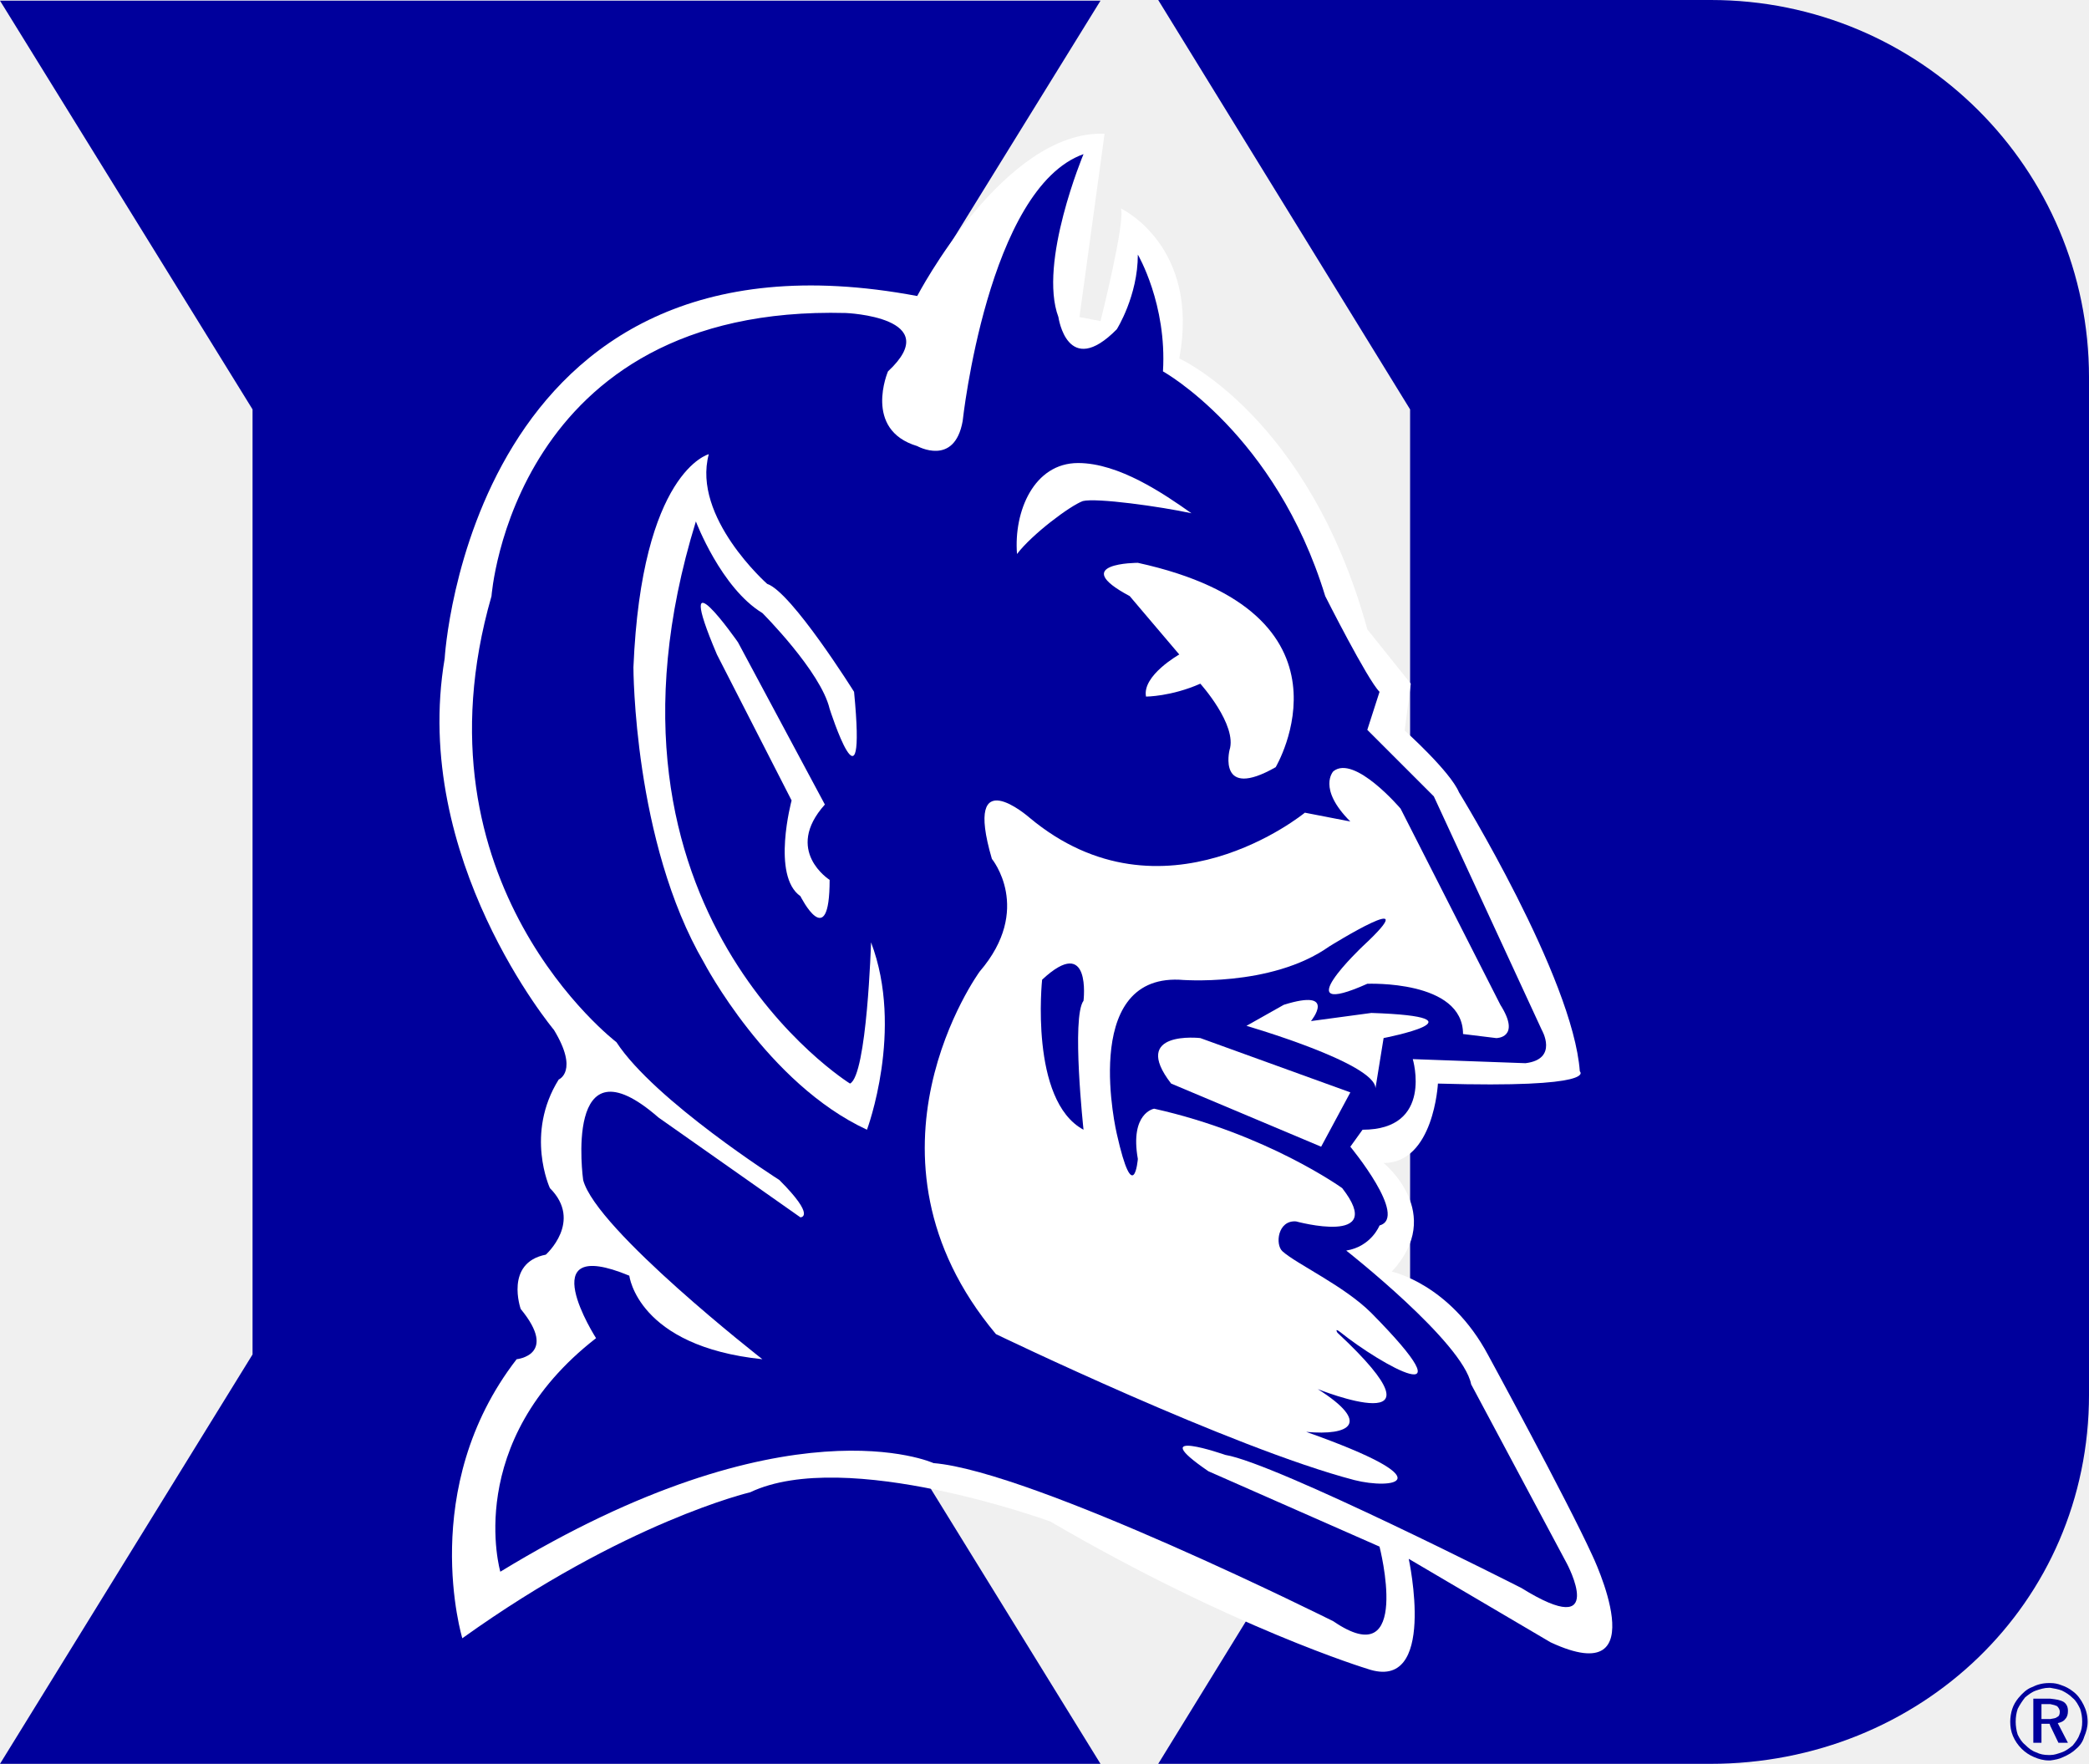
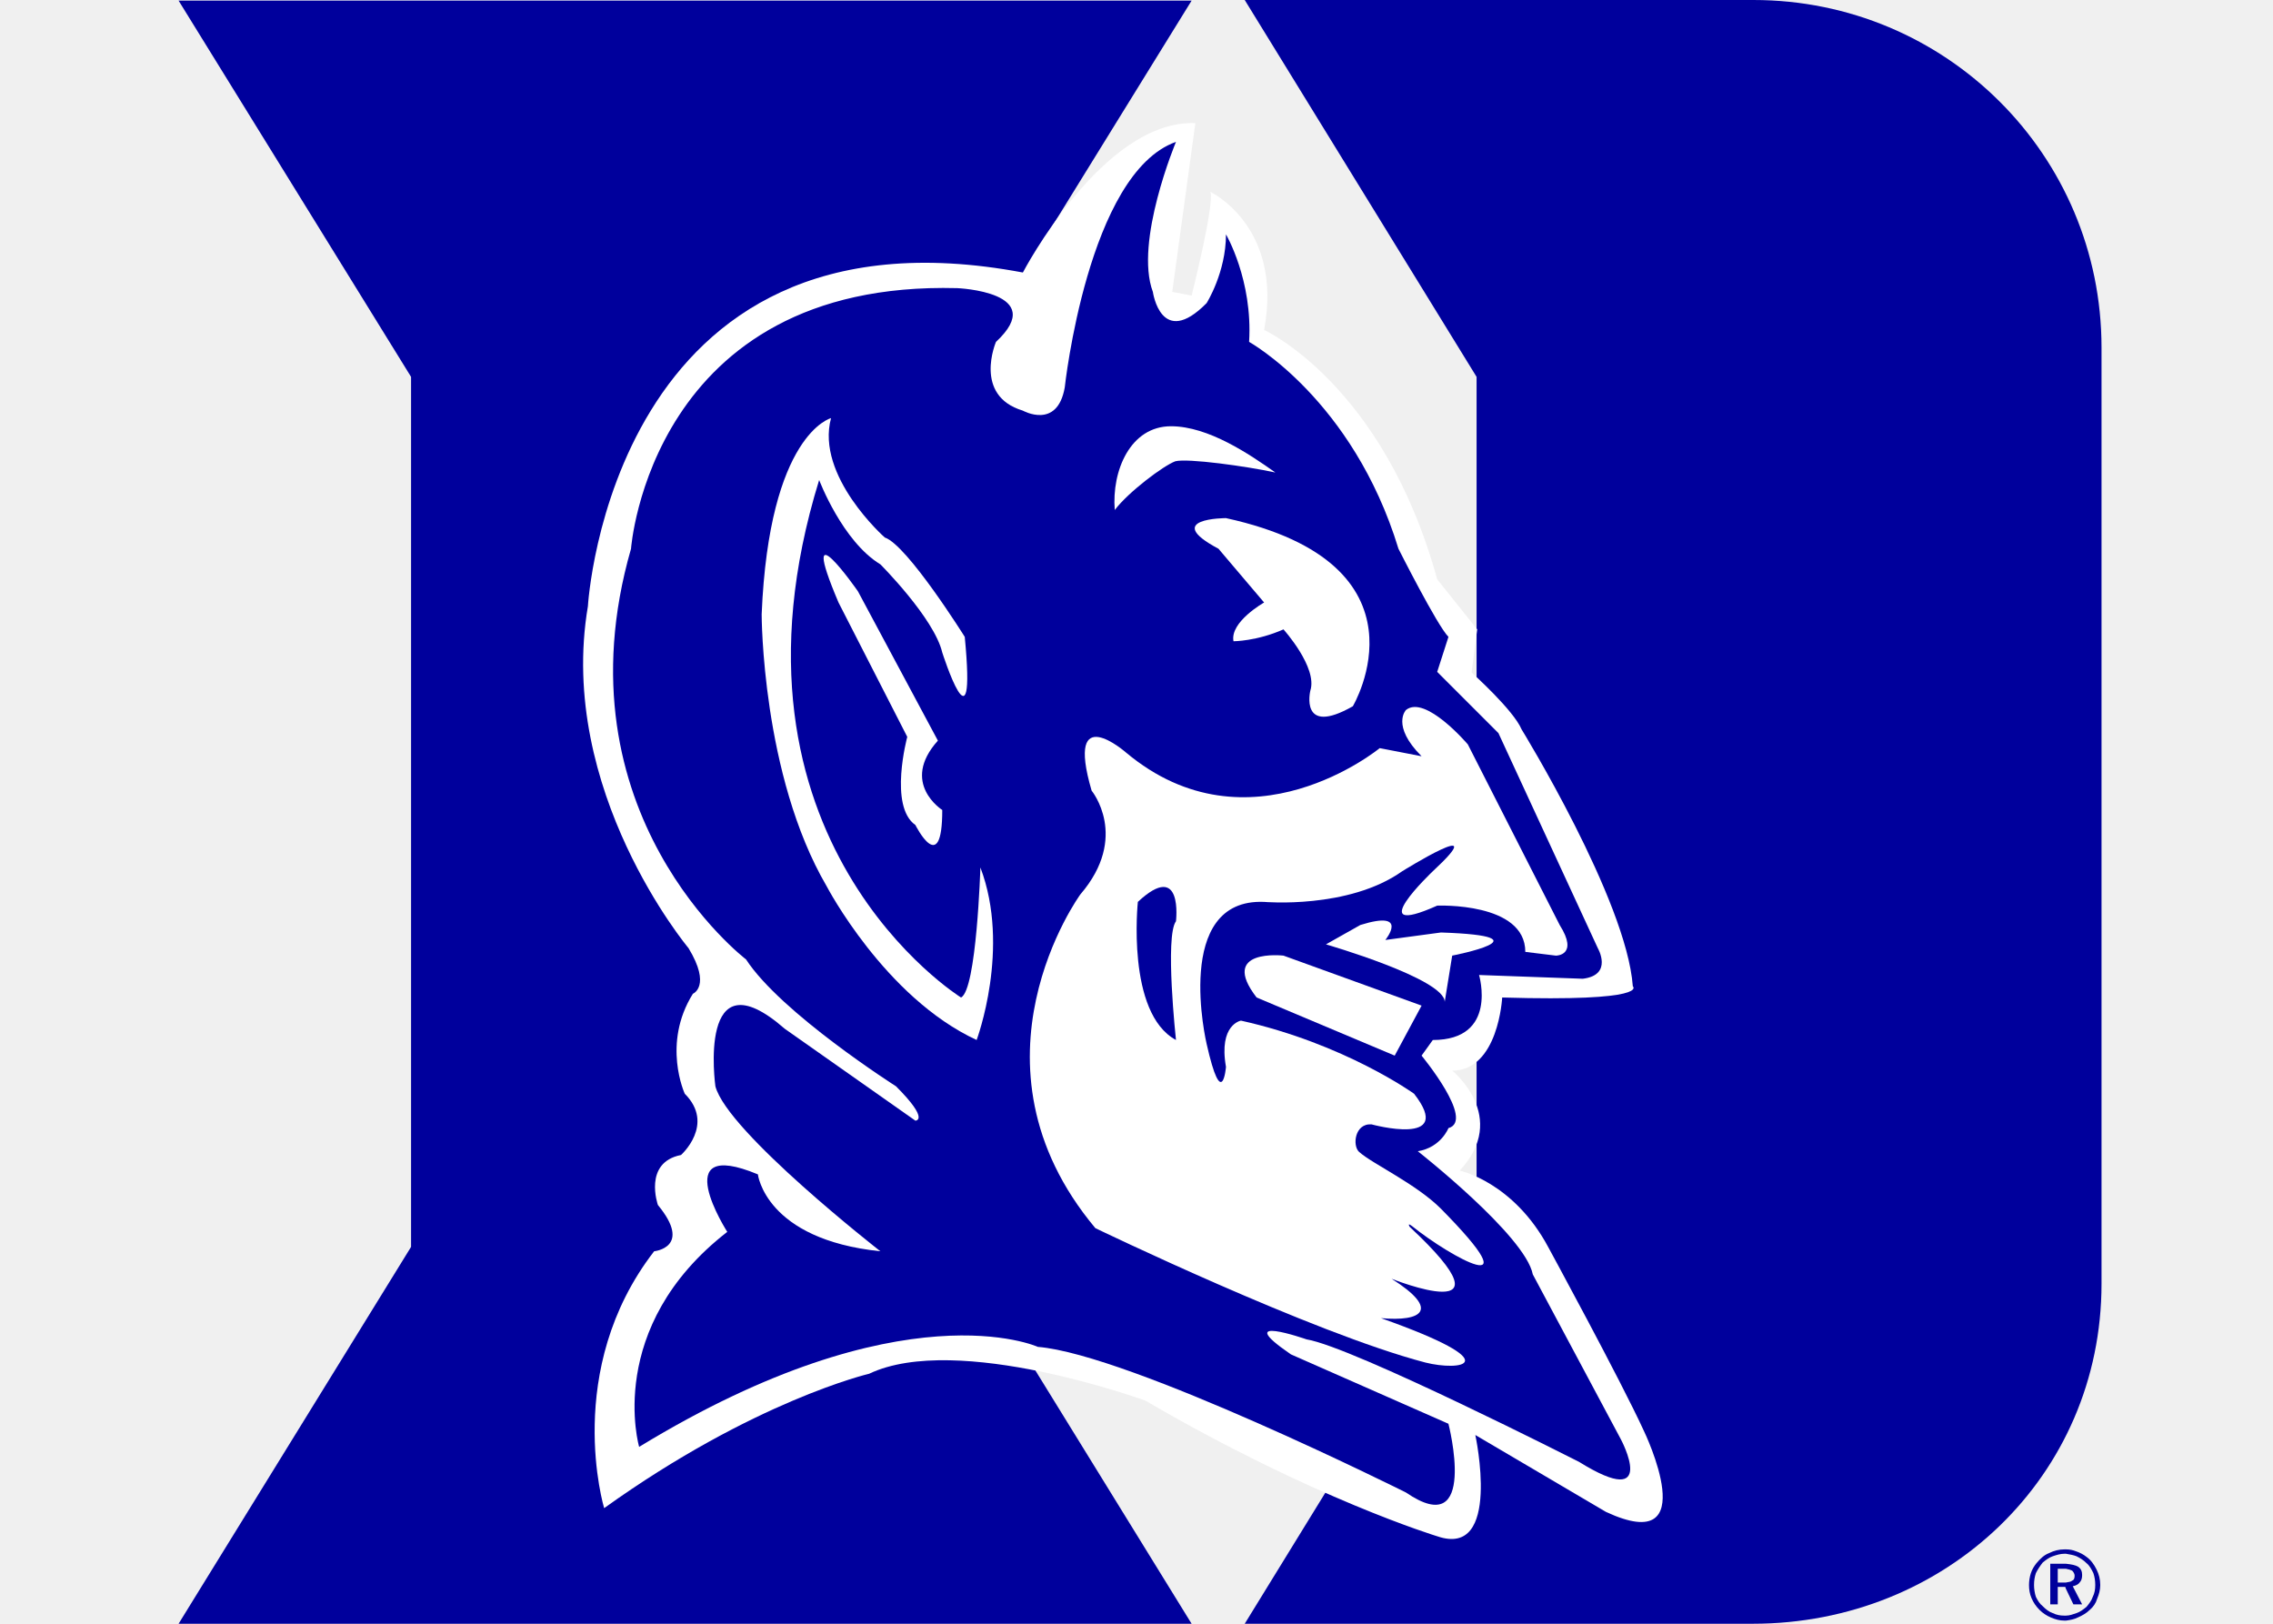
- <svg xmlns="http://www.w3.org/2000/svg" version="1.1" id="Layer_1" width="200" height="168.865" viewBox="0 0 200 168.865" overflow="visible" enable-background="new 0 0 200 168.865" xml:space="preserve">
-   <g>
-     <path fill-rule="evenodd" clip-rule="evenodd" fill="#00009C" d="M110.887,0l24.115,39.194v90.479l-24.115,39.192h52.844   c20.084,0,36.27-15.339,36.27-35.357V36.139C200,16.12,183.814,0,163.796,0H110.887L110.887,0z" />
-     <polygon fill-rule="evenodd" clip-rule="evenodd" fill="#00009C" points="0,168.865 24.179,129.672 24.179,39.194 0,0.065 105.362,0.065 81.183,39.194 81.183,129.672 105.362,168.865 0,168.865" />
-     <path fill-rule="evenodd" clip-rule="evenodd" fill="#FFFFFF" d="M87.813,28.34c0,0,8.32-15.925,17.939-15.535l-2.405,17.549   l2.016,0.39c0,0,2.406-9.554,1.95-10.789c0,0,7.605,3.574,5.59,14.365c0,0,12.414,5.589,18.004,25.934l4.159,5.2l-0.583,4.485   c0,0,4.354,3.9,5.2,5.915c0,0,10.918,17.744,11.568,26.714c0,0,1.95,1.625-13.585,1.17c0,0-0.39,7.605-5.2,7.605   c0,0,5.98,4.81,0.78,10.398c0,0,5.591,1.17,9.23,7.996c0,0,7.538,13.845,9.943,19.109c0,0,6.371,13.194-3.964,8.386l-13.584-7.995   c0,0,2.794,12.869-3.966,10.53c0,0-12.869-3.9-30.354-14.106c0,0-19.564-7.15-28.729-2.794c0,0-11.959,2.794-27.56,13.976   c0,0-4.354-14.366,5.2-26.715c0,0,4.03-0.391,0.39-4.811c0,0-1.56-4.42,2.404-5.2c0,0,3.576-3.185,0.391-6.37   c0,0-2.405-5.2,0.845-10.399c0,0,1.949-0.78-0.455-4.744c0,0-13.715-16.38-10.465-35.555C42.574,63.048,44.979,20.28,87.813,28.34   L87.813,28.34z" />
-     <path fill-rule="evenodd" clip-rule="evenodd" fill="#00009C" d="M92.167,40.299c0,0,2.405-22.294,11.569-25.544   c0,0-4.354,10.399-2.404,15.599c0,0,0.844,5.98,5.589,1.17c0,0,2.016-3.184,2.016-7.15c0,0,2.795,4.745,2.405,11.181   c0,0,10.789,5.979,15.534,21.513c0,0,4.029,7.995,5.2,9.166l-1.171,3.639l6.37,6.37l10.334,22.36c0,0,1.626,2.794-1.56,3.184   l-10.79-0.39c0,0,2.016,6.76-4.81,6.76l-1.169,1.626c0,0,5.59,6.76,2.795,7.539c0,0-0.78,2.014-3.187,2.404   c0,0,11.181,8.776,11.96,12.807l9.164,17.158c0,0,4.031,7.541-4.353,2.339c0,0-23.53-11.958-28.34-12.739   c0,0-7.995-2.795-1.626,1.562l16.381,7.214c0,0,3.184,12.351-4.421,7.148c0,0-28.729-14.362-38.283-15.143   c0,0-13.975-6.371-41.469,10.399c0,0-3.64-12.415,9.165-22.359c0,0-6.371-9.945,3.185-5.981c0,0,0.78,6.76,12.739,7.997   c0,0-15.924-12.415-17.159-17.159c0,0-1.95-13.976,7.214-5.981l13.585,9.556c0,0,1.56,0-2.015-3.574   c0,0-11.959-7.607-15.599-13.196c0,0-19.89-15.144-11.96-42.704c0,0,2.016-27.949,33.929-27.104c0,0,9.62,0.39,4.03,5.59   c0,0-2.405,5.589,2.795,7.149C87.813,42.704,91.388,44.719,92.167,40.299L92.167,40.299z" />
-     <path fill-rule="evenodd" clip-rule="evenodd" fill="#FFFFFF" d="M108.938,53.883c0,0-6.761,0-0.781,3.185l4.746,5.591   c0,0-3.575,2.014-3.184,4.03c0,0,2.403,0,5.199-1.235c0,0,3.574,3.965,2.793,6.369c0,0-1.17,4.81,4.421,1.626   C122.132,73.449,130.906,58.694,108.938,53.883L108.938,53.883z" />
-     <path fill-rule="evenodd" clip-rule="evenodd" fill="#FFFFFF" d="M79.428,67.858c0,0,3.575,11.18,2.34-1.625   c0,0-5.979-9.555-8.319-10.335c0,0-7.215-6.37-5.59-12.415c0,0-6.435,1.625-7.215,20.409c0,0,0,16.707,6.76,28.274   c0,0,6.045,11.57,15.599,15.99c0,0,3.575-9.554,0.391-17.94c0,0-0.391,12.74-2.015,13.521c0,0-26.325-16.314-14.755-53.818   c0,0,2.404,6.369,6.37,8.775C72.993,58.694,78.583,64.283,79.428,67.858L79.428,67.858z" />
-     <path fill-rule="evenodd" clip-rule="evenodd" fill="#FFFFFF" d="M70.653,61.489c0,0-6.435-9.229-2.015,1.17l7.15,13.974   c0,0-1.949,7.215,0.845,9.166c0,0,2.795,5.589,2.795-1.562c0,0-4.419-2.794-0.455-7.213L70.653,61.489L70.653,61.489z" />
-     <path fill-rule="evenodd" clip-rule="evenodd" fill="#FFFFFF" d="M126.161,132.987c0,0,13.454,5.394,1.886-5.395   c0,0-0.326-0.52,0.261-0.065c3.965,3.185,12.738,8.059,2.989-1.82c-2.6-2.601-7.149-4.68-8.517-5.914   c-0.714-0.649-0.454-2.99,1.301-2.86c0,0,8.775,2.403,4.42-3.186c0,0-7.215-5.2-18.004-7.604c0,0-2.341,0.389-1.56,4.811   c0,0-0.391,4.81-2.016-2.406c0,0-3.575-15.144,5.98-14.753c0,0,8.773,0.779,14.365-3.187c0,0,9.619-5.979,3.184,0   c0,0-7.541,7.149,0.455,3.576c0,0,9.165-0.39,9.165,4.81l3.186,0.39c0,0,2.405,0,0.39-3.184l-9.555-18.786   c0,0-4.419-5.2-6.436-3.575c0,0-1.56,1.625,1.626,4.81l-4.354-0.845c0,0-13.585,11.18-26.39,0.455c0,0-6.37-5.59-3.575,3.965   c0,0,3.965,4.81-1.17,10.791c0,0-12.805,17.55,1.56,34.709c0,0,22.618,10.918,34.32,13.975c3.573,0.91,8.968,0.194-4.616-4.616   C129.282,137.47,131.297,136.236,126.161,132.987L126.161,132.987z" />
-     <path fill-rule="evenodd" clip-rule="evenodd" fill="#00009C" d="M103.736,108.157c0,0-1.17-10.79,0-12.349   c0,0,0.78-6.437-3.964-2.015C99.772,93.793,98.538,105.361,103.736,108.157L103.736,108.157z" />
-     <path fill-rule="evenodd" clip-rule="evenodd" fill="#FFFFFF" d="M119.336,98.212c0,0,12.351,3.574,12.351,5.979l0.779-4.81   c0,0,10.4-2.016-1.169-2.405l-5.785,0.779c0,0,2.6-3.184-2.602-1.558L119.336,98.212L119.336,98.212z" />
-     <path fill-rule="evenodd" clip-rule="evenodd" fill="#FFFFFF" d="M114.918,99.382c0,0-6.762-0.779-2.796,4.354l14.364,6.046   l2.796-5.2L114.918,99.382L114.918,99.382z" />
-     <path fill-rule="evenodd" clip-rule="evenodd" fill="#FFFFFF" d="M114.072,49.139c-2.666-1.885-6.956-4.81-10.855-4.81   c-4.224,0-6.174,4.614-5.849,8.71c1.43-1.885,5.07-4.615,6.303-5.069C104.972,47.644,111.083,48.489,114.072,49.139L114.072,49.139   z" />
-     <path fill-rule="evenodd" clip-rule="evenodd" fill="#00009C" d="M196.294,163.147c0.326,0.063,0.521,0.129,0.65,0.193   c0.13,0.13,0.26,0.326,0.26,0.521c0,0.261-0.063,0.455-0.26,0.52c-0.13,0.13-0.324,0.13-0.65,0.196v0.647l0.78,1.626h0.91   l-0.975-1.884c0.324-0.066,0.585-0.196,0.714-0.39c0.196-0.196,0.261-0.455,0.261-0.782c0-0.39-0.13-0.647-0.39-0.844   c-0.325-0.195-0.715-0.26-1.301-0.324V163.147L196.294,163.147z M196.294,168.541v-0.521c0.392,0,0.716-0.129,1.106-0.26   c0.388-0.131,0.715-0.39,1.039-0.65c0.261-0.324,0.521-0.647,0.65-1.039c0.194-0.391,0.259-0.78,0.259-1.234   c0-0.456-0.064-0.846-0.194-1.235c-0.194-0.391-0.391-0.781-0.715-1.039c-0.324-0.326-0.651-0.521-1.039-0.716   c-0.326-0.129-0.715-0.195-1.106-0.261v-0.455c0.392,0,0.716,0.066,1.04,0.195c0.39,0.131,0.781,0.325,1.105,0.585   c0.455,0.325,0.778,0.78,1.04,1.3c0.259,0.52,0.39,1.04,0.39,1.626c0,0.519-0.131,0.974-0.324,1.43   c-0.131,0.454-0.391,0.844-0.781,1.17c-0.324,0.324-0.779,0.584-1.233,0.779C197.141,168.412,196.749,168.475,196.294,168.541   L196.294,168.541z M195.45,163.147h0.65c0.064,0,0.129,0,0.193,0v-0.521c0,0,0,0-0.064,0h-1.56v4.224h0.78v-1.819h0.779   l0.064,0.193v-0.647c0,0-0.129,0-0.193,0h-0.65V163.147L195.45,163.147z M196.294,161.13v0.455c0,0-0.064,0-0.129,0   c-0.454,0-0.846,0.132-1.235,0.261c-0.39,0.13-0.715,0.39-1.04,0.649c-0.26,0.324-0.52,0.715-0.716,1.105   c-0.129,0.39-0.193,0.779-0.193,1.235c0,0.388,0.064,0.844,0.193,1.234c0.196,0.392,0.391,0.715,0.716,0.975   c0.325,0.325,0.65,0.584,1.04,0.715c0.39,0.194,0.781,0.26,1.171,0.26c0.064,0,0.129,0,0.193,0v0.521c0,0-0.064,0-0.129,0   c-0.521,0-0.975-0.129-1.429-0.325c-0.455-0.195-0.847-0.455-1.172-0.779c-0.391-0.391-0.65-0.782-0.845-1.236   c-0.195-0.455-0.26-0.909-0.26-1.363c0-0.391,0.064-0.846,0.195-1.235c0.131-0.391,0.325-0.715,0.585-1.039   c0.39-0.456,0.779-0.845,1.3-1.041c0.52-0.26,1.04-0.391,1.625-0.391C196.229,161.13,196.294,161.13,196.294,161.13L196.294,161.13   z" />
+ <svg xmlns="http://www.w3.org/2000/svg" version="1.1" width="280" height="200" viewBox="0 0 280 200" id="Layer_1" xml:space="preserve" style="overflow:visible">
+   <defs id="defs3044" />
+   <g transform="matrix(1.184378,0,0,1.184378,22,-3.9792573e-6)" id="g3014">
+     <path d="m 110.887,0 24.115,39.194 v 90.479 l -24.115,39.192 h 52.844 c 20.084,0 36.27,-15.339 36.27,-35.357 V 36.139 C 200,16.12 183.814,0 163.796,0 h -52.909 l 0,0 z" id="path3016" style="fill:#00009c;fill-rule:evenodd" />
+     <polygon points="0,168.865 0,168.865 24.179,129.672 24.179,39.194 0,0.065 105.362,0.065 81.183,39.194 81.183,129.672 105.362,168.865 " id="polygon3018" style="fill:#00009c;fill-rule:evenodd" />
+     <path d="m 87.813,28.34 c 0,0 8.32,-15.925 17.939,-15.535 l -2.405,17.549 2.016,0.39 c 0,0 2.406,-9.554 1.95,-10.789 0,0 7.605,3.574 5.59,14.365 0,0 12.414,5.589 18.004,25.934 l 4.159,5.2 -0.583,4.485 c 0,0 4.354,3.9 5.2,5.915 0,0 10.918,17.744 11.568,26.714 0,0 1.95,1.625 -13.585,1.17 0,0 -0.39,7.605 -5.2,7.605 0,0 5.98,4.81 0.78,10.398 0,0 5.591,1.17 9.23,7.996 0,0 7.538,13.845 9.943,19.109 0,0 6.371,13.194 -3.964,8.386 l -13.584,-7.995 c 0,0 2.794,12.869 -3.966,10.53 0,0 -12.869,-3.9 -30.354,-14.106 0,0 -19.564,-7.15 -28.729,-2.794 0,0 -11.959,2.794 -27.56,13.976 0,0 -4.354,-14.366 5.2,-26.715 0,0 4.03,-0.391 0.39,-4.811 0,0 -1.56,-4.42 2.404,-5.2 0,0 3.576,-3.185 0.391,-6.37 0,0 -2.405,-5.2 0.845,-10.399 0,0 1.949,-0.78 -0.455,-4.744 0,0 -13.715,-16.38 -10.465,-35.555 0.002,-10e-4 2.407,-42.769 45.241,-34.709 l 0,0 z" id="path3020" style="fill:#ffffff;fill-rule:evenodd" />
+     <path d="m 92.167,40.299 c 0,0 2.405,-22.294 11.569,-25.544 0,0 -4.354,10.399 -2.404,15.599 0,0 0.844,5.98 5.589,1.17 0,0 2.016,-3.184 2.016,-7.15 0,0 2.795,4.745 2.405,11.181 0,0 10.789,5.979 15.534,21.513 0,0 4.029,7.995 5.2,9.166 l -1.171,3.639 6.37,6.37 10.334,22.36 c 0,0 1.626,2.794 -1.56,3.184 l -10.79,-0.39 c 0,0 2.016,6.76 -4.81,6.76 l -1.169,1.626 c 0,0 5.59,6.76 2.795,7.539 0,0 -0.78,2.014 -3.187,2.404 0,0 11.181,8.776 11.96,12.807 l 9.164,17.158 c 0,0 4.031,7.541 -4.353,2.339 0,0 -23.53,-11.958 -28.34,-12.739 0,0 -7.995,-2.795 -1.626,1.562 l 16.381,7.214 c 0,0 3.184,12.351 -4.421,7.148 0,0 -28.729,-14.362 -38.283,-15.143 0,0 -13.975,-6.371 -41.469,10.399 0,0 -3.64,-12.415 9.165,-22.359 0,0 -6.371,-9.945 3.185,-5.981 0,0 0.78,6.76 12.739,7.997 0,0 -15.924,-12.415 -17.159,-17.159 0,0 -1.95,-13.976 7.214,-5.981 l 13.585,9.556 c 0,0 1.56,0 -2.015,-3.574 0,0 -11.959,-7.607 -15.599,-13.196 0,0 -19.89,-15.144 -11.96,-42.704 0,0 2.016,-27.949 33.929,-27.104 0,0 9.62,0.39 4.03,5.59 0,0 -2.405,5.589 2.795,7.149 0.003,-10e-4 3.578,2.014 4.357,-2.406 l 0,0 z" id="path3022" style="fill:#00009c;fill-rule:evenodd" />
+     <path d="m 108.938,53.883 c 0,0 -6.761,0 -0.781,3.185 l 4.746,5.591 c 0,0 -3.575,2.014 -3.184,4.03 0,0 2.403,0 5.199,-1.235 0,0 3.574,3.965 2.793,6.369 0,0 -1.17,4.81 4.421,1.626 0,0 8.774,-14.755 -13.194,-19.566 l 0,0 z" id="path3024" style="fill:#ffffff;fill-rule:evenodd" />
+     <path d="m 79.428,67.858 c 0,0 3.575,11.18 2.34,-1.625 0,0 -5.979,-9.555 -8.319,-10.335 0,0 -7.215,-6.37 -5.59,-12.415 0,0 -6.435,1.625 -7.215,20.409 0,0 0,16.707 6.76,28.274 0,0 6.045,11.57 15.599,15.99 0,0 3.575,-9.554 0.391,-17.94 0,0 -0.391,12.74 -2.015,13.521 0,0 -26.325,-16.314 -14.755,-53.818 0,0 2.404,6.369 6.37,8.775 -0.001,0 5.589,5.589 6.434,9.164 l 0,0 z" id="path3026" style="fill:#ffffff;fill-rule:evenodd" />
+     <path d="m 70.653,61.489 c 0,0 -6.435,-9.229 -2.015,1.17 l 7.15,13.974 c 0,0 -1.949,7.215 0.845,9.166 0,0 2.795,5.589 2.795,-1.562 0,0 -4.419,-2.794 -0.455,-7.213 l -8.32,-15.535 0,0 z" id="path3028" style="fill:#ffffff;fill-rule:evenodd" />
+     <path d="m 126.161,132.987 c 0,0 13.454,5.394 1.886,-5.395 0,0 -0.326,-0.52 0.261,-0.065 3.965,3.185 12.738,8.059 2.989,-1.82 -2.6,-2.601 -7.149,-4.68 -8.517,-5.914 -0.714,-0.649 -0.454,-2.99 1.301,-2.86 0,0 8.775,2.403 4.42,-3.186 0,0 -7.215,-5.2 -18.004,-7.604 0,0 -2.341,0.389 -1.56,4.811 0,0 -0.391,4.81 -2.016,-2.406 0,0 -3.575,-15.144 5.98,-14.753 0,0 8.773,0.779 14.365,-3.187 0,0 9.619,-5.979 3.184,0 0,0 -7.541,7.149 0.455,3.576 0,0 9.165,-0.39 9.165,4.81 l 3.186,0.39 c 0,0 2.405,0 0.39,-3.184 l -9.555,-18.786 c 0,0 -4.419,-5.2 -6.436,-3.575 0,0 -1.56,1.625 1.626,4.81 l -4.354,-0.845 c 0,0 -13.585,11.18 -26.39,0.455 0,0 -6.37,-5.59 -3.575,3.965 0,0 3.965,4.81 -1.17,10.791 0,0 -12.805,17.55 1.56,34.709 0,0 22.618,10.918 34.32,13.975 3.573,0.91 8.968,0.194 -4.616,-4.616 4.226,0.387 6.241,-0.847 1.105,-4.096 l 0,0 z" id="path3030" style="fill:#ffffff;fill-rule:evenodd" />
+     <path d="m 103.736,108.157 c 0,0 -1.17,-10.79 0,-12.349 0,0 0.78,-6.437 -3.964,-2.015 0,0 -1.234,11.568 3.964,14.364 l 0,0 z" id="path3032" style="fill:#00009c;fill-rule:evenodd" />
+     <path d="m 119.336,98.212 c 0,0 12.351,3.574 12.351,5.979 l 0.779,-4.81 c 0,0 10.4,-2.016 -1.169,-2.405 l -5.785,0.779 c 0,0 2.6,-3.184 -2.602,-1.558 l -3.574,2.015 0,0 z" id="path3034" style="fill:#ffffff;fill-rule:evenodd" />
+     <path d="m 114.918,99.382 c 0,0 -6.762,-0.779 -2.796,4.354 l 14.364,6.046 2.796,-5.2 -14.364,-5.2 0,0 z" id="path3036" style="fill:#ffffff;fill-rule:evenodd" />
+     <path d="m 114.072,49.139 c -2.666,-1.885 -6.956,-4.81 -10.855,-4.81 -4.224,0 -6.174,4.614 -5.849,8.71 1.43,-1.885 5.07,-4.615 6.303,-5.069 1.301,-0.326 7.412,0.519 10.401,1.169 l 0,0 z" id="path3038" style="fill:#ffffff;fill-rule:evenodd" />
+     <path d="m 196.294,163.147 c 0.326,0.063 0.521,0.129 0.65,0.193 0.13,0.13 0.26,0.326 0.26,0.521 0,0.261 -0.063,0.455 -0.26,0.52 -0.13,0.13 -0.324,0.13 -0.65,0.196 v 0.647 l 0.78,1.626 h 0.91 l -0.975,-1.884 c 0.324,-0.066 0.585,-0.196 0.714,-0.39 0.196,-0.196 0.261,-0.455 0.261,-0.782 0,-0.39 -0.13,-0.647 -0.39,-0.844 -0.325,-0.195 -0.715,-0.26 -1.301,-0.324 v 0.521 l 0.001,0 z m 0,5.394 v -0.521 c 0.392,0 0.716,-0.129 1.106,-0.26 0.388,-0.131 0.715,-0.39 1.039,-0.65 0.261,-0.324 0.521,-0.647 0.65,-1.039 0.194,-0.391 0.259,-0.78 0.259,-1.234 0,-0.456 -0.064,-0.846 -0.194,-1.235 -0.194,-0.391 -0.391,-0.781 -0.715,-1.039 -0.324,-0.326 -0.651,-0.521 -1.039,-0.716 -0.326,-0.129 -0.715,-0.195 -1.106,-0.261 v -0.455 c 0.392,0 0.716,0.066 1.04,0.195 0.39,0.131 0.781,0.325 1.105,0.585 0.455,0.325 0.778,0.78 1.04,1.3 0.259,0.52 0.39,1.04 0.39,1.626 0,0.519 -0.131,0.974 -0.324,1.43 -0.131,0.454 -0.391,0.844 -0.781,1.17 -0.324,0.324 -0.779,0.584 -1.233,0.779 -0.39,0.196 -0.782,0.259 -1.237,0.325 l 0,0 z m -0.844,-5.394 h 0.65 c 0.064,0 0.129,0 0.193,0 v -0.521 c 0,0 0,0 -0.064,0 h -1.56 v 4.224 h 0.78 v -1.819 h 0.779 l 0.064,0.193 v -0.647 c 0,0 -0.129,0 -0.193,0 h -0.65 v -1.43 l 10e-4,0 z m 0.844,-2.017 v 0.455 c 0,0 -0.064,0 -0.129,0 -0.454,0 -0.846,0.132 -1.235,0.261 -0.39,0.13 -0.715,0.39 -1.04,0.649 -0.26,0.324 -0.52,0.715 -0.716,1.105 -0.129,0.39 -0.193,0.779 -0.193,1.235 0,0.388 0.064,0.844 0.193,1.234 0.196,0.392 0.391,0.715 0.716,0.975 0.325,0.325 0.65,0.584 1.04,0.715 0.39,0.194 0.781,0.26 1.171,0.26 0.064,0 0.129,0 0.193,0 v 0.521 c 0,0 -0.064,0 -0.129,0 -0.521,0 -0.975,-0.129 -1.429,-0.325 -0.455,-0.195 -0.847,-0.455 -1.172,-0.779 -0.391,-0.391 -0.65,-0.782 -0.845,-1.236 -0.195,-0.455 -0.26,-0.909 -0.26,-1.363 0,-0.391 0.064,-0.846 0.195,-1.235 0.131,-0.391 0.325,-0.715 0.585,-1.039 0.39,-0.456 0.779,-0.845 1.3,-1.041 0.52,-0.26 1.04,-0.391 1.625,-0.391 0.065,-0.001 0.13,-0.001 0.13,-0.001 l 0,0 z" id="path3040" style="fill:#00009c;fill-rule:evenodd" />
  </g>
</svg>
